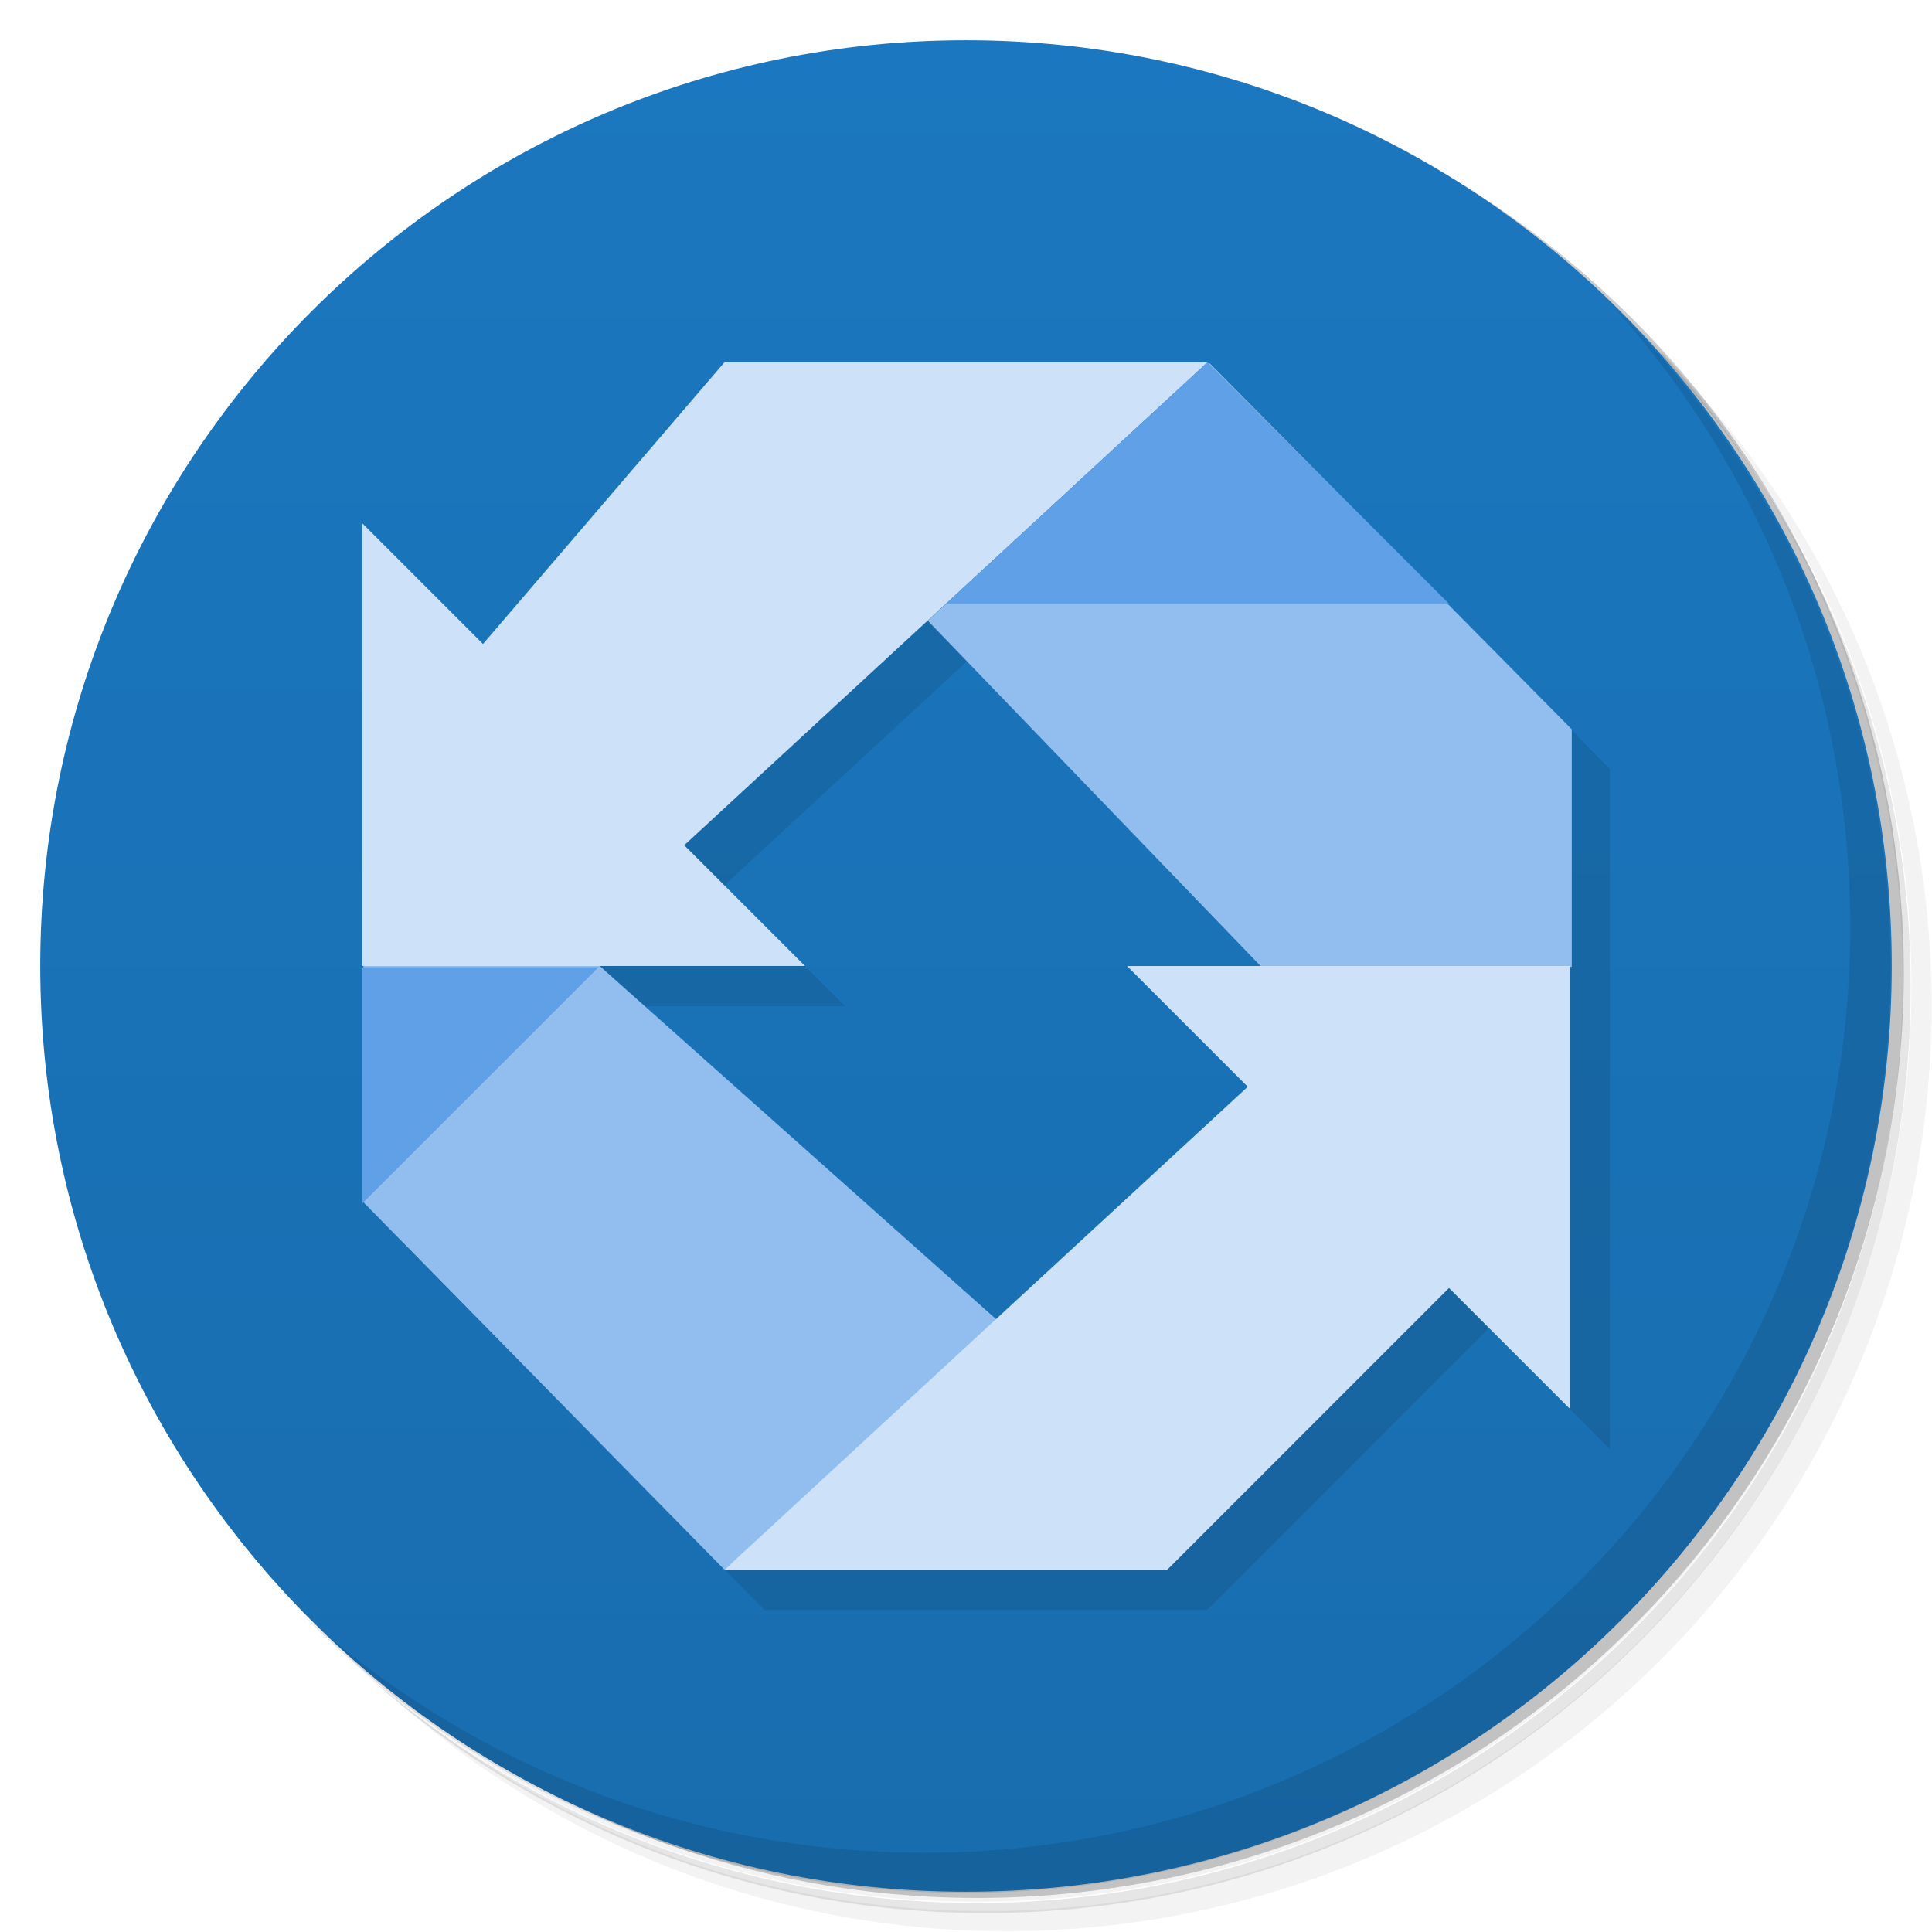
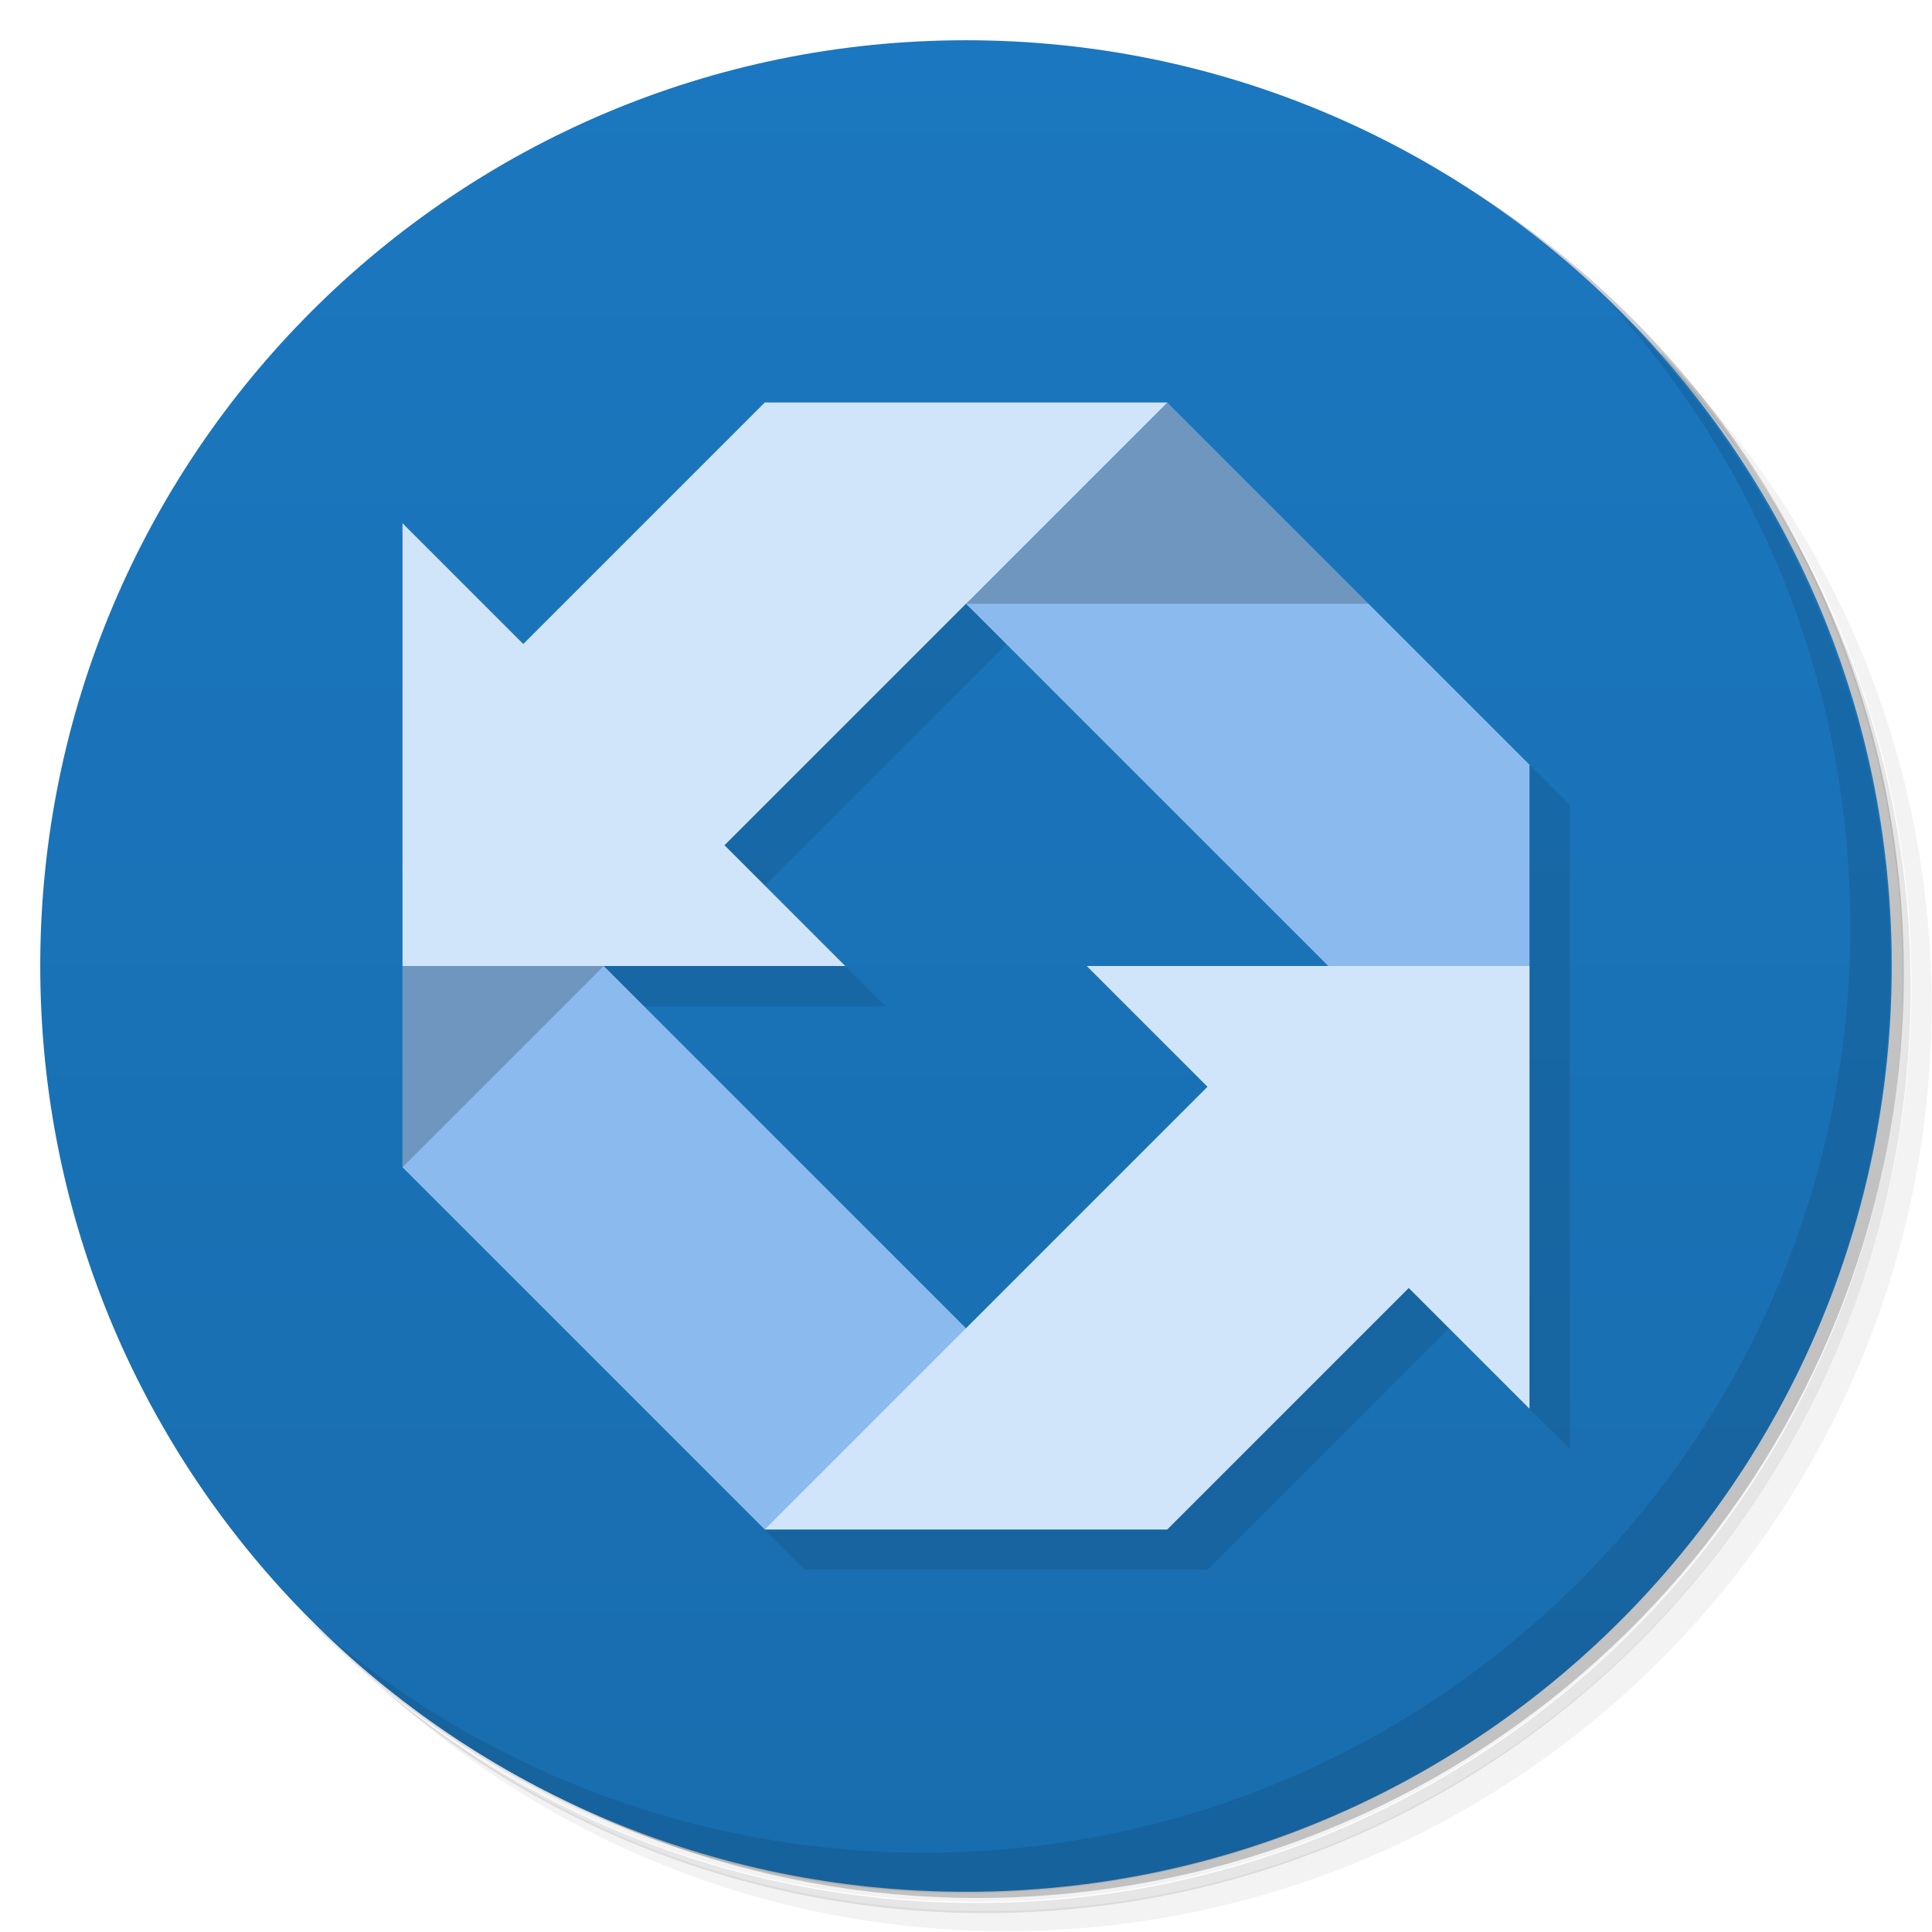
<svg xmlns="http://www.w3.org/2000/svg" version="1.1" viewBox="0 0 48 48">
  <defs>
    <linearGradient id="bg" x1="1" x2="47" gradientTransform="matrix(0 -1 1 0 0 48)" gradientUnits="userSpaceOnUse">
      <stop style="stop-color:#186dae" offset="0" />
      <stop style="stop-color:#1b77bf" offset="1" />
    </linearGradient>
  </defs>
  <path d="m36.3 5c5.86 4.06 9.69 10.8 9.69 18.5 0 12.4-10.1 22.5-22.5 22.5-7.67 0-14.4-3.83-18.5-9.69 1.04 1.82 2.31 3.5 3.78 4.97 4.08 3.71 9.51 5.97 15.5 5.97 12.7 0 23-10.3 23-23 0-5.95-2.26-11.4-5.97-15.5-1.47-1.48-3.15-2.74-4.97-3.78zm4.97 3.78c3.85 4.11 6.22 9.64 6.22 15.7 0 12.7-10.3 23-23 23-6.08 0-11.6-2.36-15.7-6.22 4.16 4.14 9.88 6.72 16.2 6.72 12.7 0 23-10.3 23-23 0-6.34-2.58-12.1-6.72-16.2z" style="opacity:.05" />
  <path d="m41.3 8.78c3.71 4.08 5.97 9.51 5.97 15.5 0 12.7-10.3 23-23 23-5.95 0-11.4-2.26-15.5-5.97 4.11 3.85 9.64 6.22 15.7 6.22 12.7 0 23-10.3 23-23 0-6.08-2.36-11.6-6.22-15.7z" style="opacity:.1" />
  <path d="m31.2 2.38c8.62 3.15 14.8 11.4 14.8 21.1 0 12.4-10.1 22.5-22.5 22.5-9.71 0-18-6.14-21.1-14.8a23 23 0 0 0 44.9-7 23 23 0 0 0-16-21.9z" style="opacity:.2" />
  <path d="m24 1c12.7 0 23 10.3 23 23s-10.3 23-23 23-23-10.3-23-23 10.3-23 23-23z" style="fill:url(#bg)" />
  <path d="m40 7.53c3.71 4.08 5.97 9.51 5.97 15.5 0 12.7-10.3 23-23 23-5.95 0-11.4-2.26-15.5-5.97 4.18 4.29 10 6.97 16.5 6.97 12.7 0 23-10.3 23-23 0-6.46-2.68-12.3-6.97-16.5z" style="opacity:.1" />
-   <path d="m31 9.99-6e-3 6e-3h-12l-9 15h-4e-3v5.87l4e-3 4e-3 9 9.13h11l7-7 3 3v-16.9zm-6.97 6.44 8.25 8.57-0.287 3-6.25 5.77-9.88-8.77 2e-3 -2e-3h5.13l-3-3 6.03-5.57z" style="opacity:.1" />
-   <path d="m31.8 24.5-8.75-9.08 7-6.4 9 9.1v5.9" style="fill:#91beef" />
-   <path d="m18 39 7-6-10.1-9h-5.87v5.87" style="fill:#91beef" />
-   <path d="m9 24h11l-3-3 13-12h-12l-6 7-3-3" style="fill:#cde2f9" />
-   <path d="m18 39 13-12-3-3h11v11l-3-3-7 7" style="fill:#cde2f9" />
-   <path d="m9 29.9 5.87-5.87h-5.87" style="fill:#5fa0e7" />
-   <path d="m23.5 15h12.5l-6-6" style="fill:#5fa0e7" />
+   <path d="m11 18v12l9 9h10l6-6 3 3v-16l-9-9zm14-2 9 9-9 9-9-9h6l-3-3z" style="opacity:.1" />
+   <path d="m29 10-6 4 12 12 3-2v-5zm-15 13-4 1v5l9 9 6-4z" style="fill:#8bbbee" />
+   <path d="m29 10-5 5h10zm-19 14v5l5-5z" style="opacity:.2" />
+   <path d="m19 10-6 6-3-3v11h11l-3-3 11-11zm8 14 3 3-11 11h10l6-6 3 3v-11z" style="fill:#d1e5fa" />
</svg>
